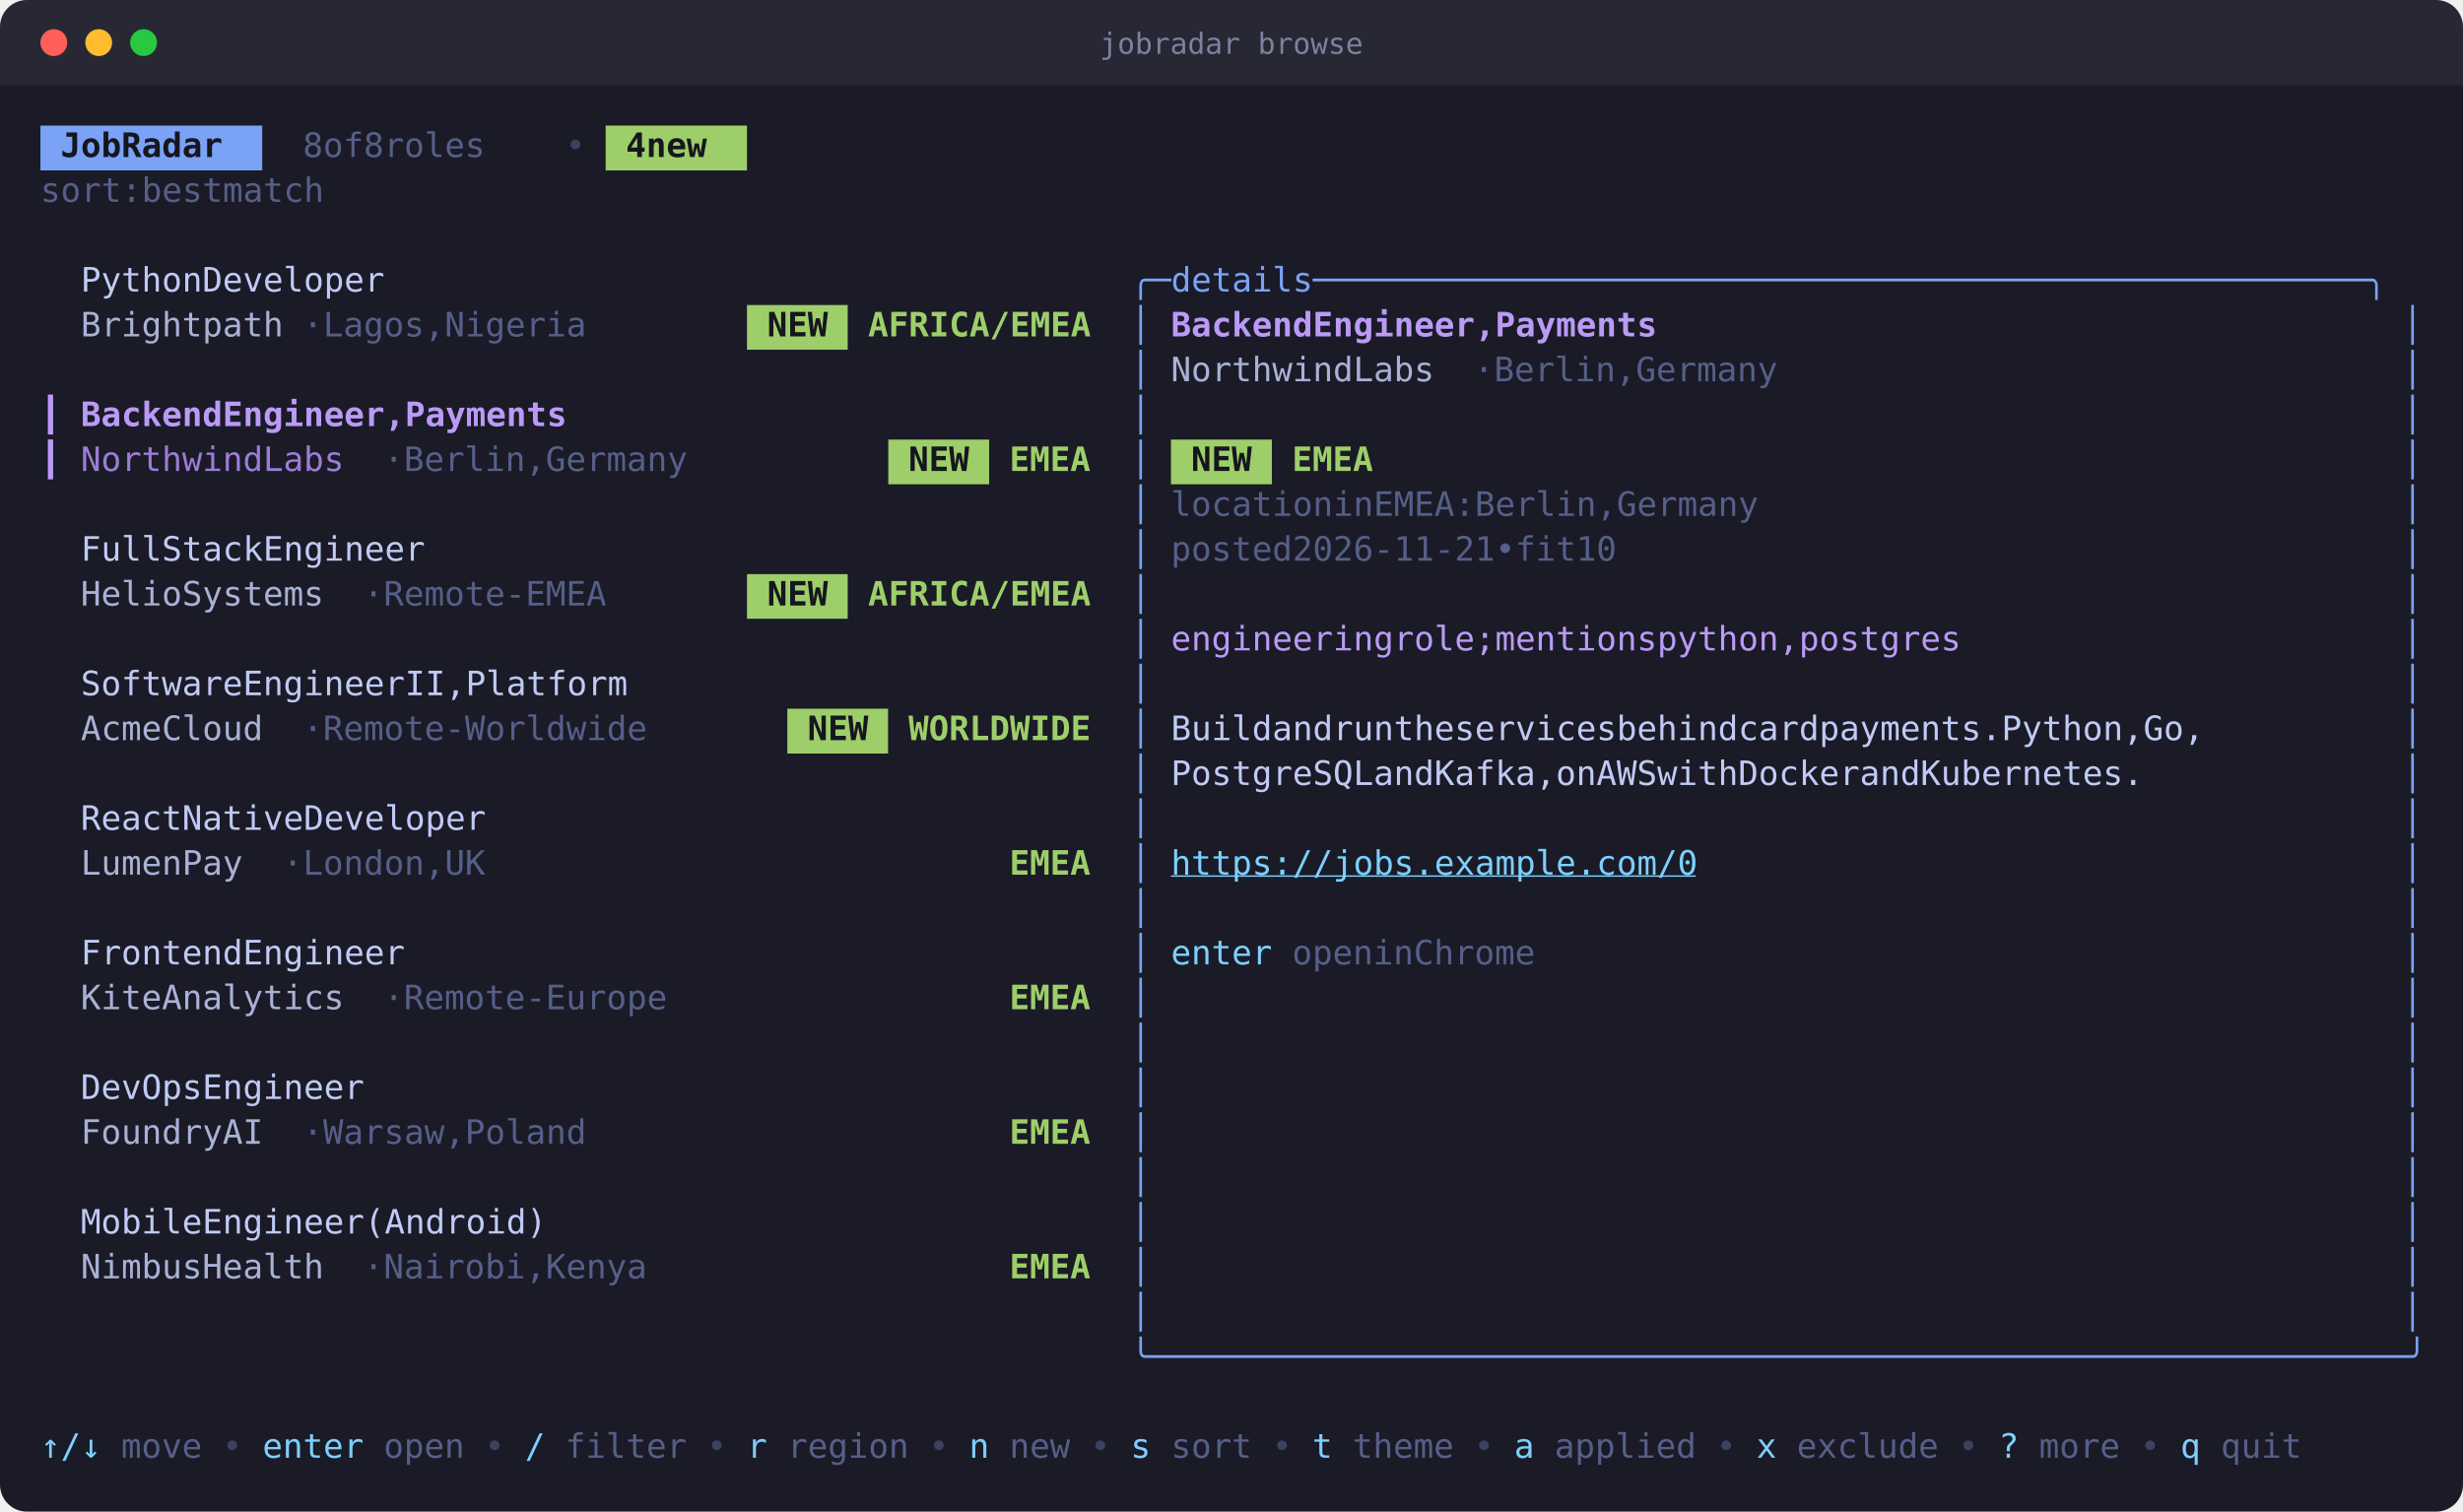
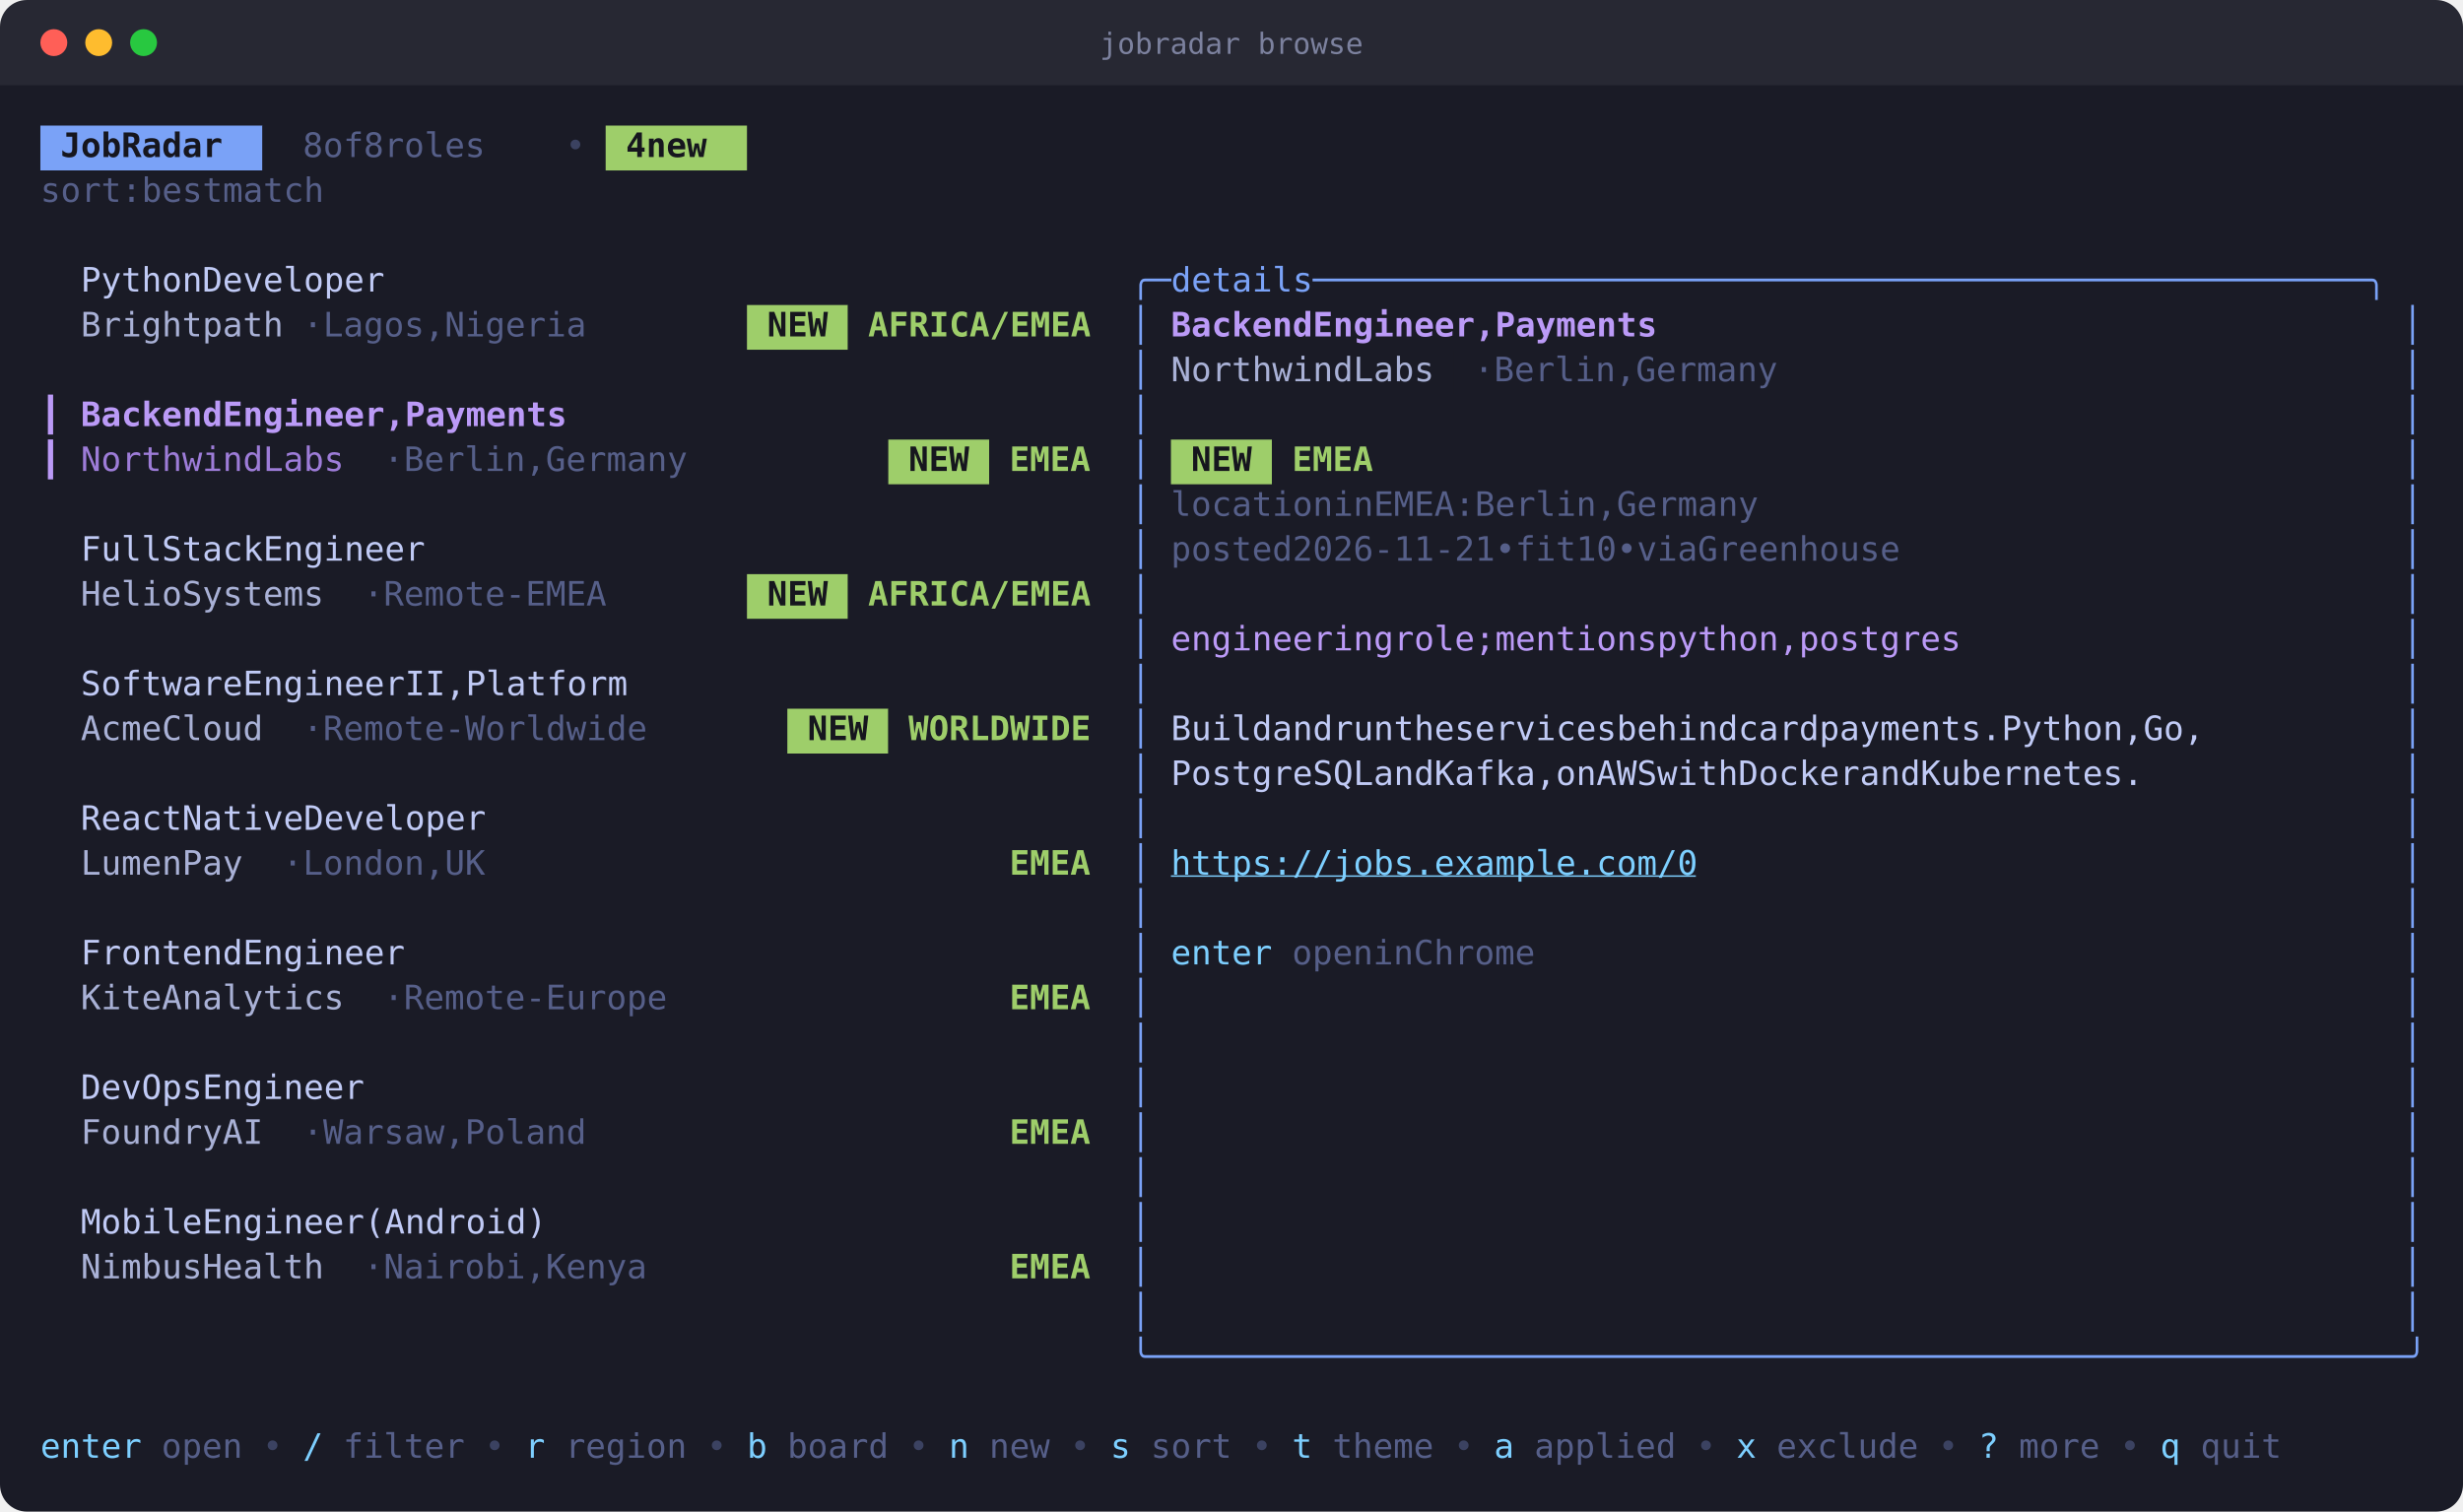
<svg xmlns="http://www.w3.org/2000/svg" width="1098" height="674" viewBox="0 0 1098 674" role="img" aria-label="jobradar browse">
  <rect width="1098" height="674" rx="12" fill="#1A1B26" />
  <path d="M0 12a12 12 0 0 1 12-12h1074a12 12 0 0 1 12 12v26H0z" fill="#ffffff" fill-opacity="0.06" />
  <circle cx="24" cy="19" r="6" fill="#ff5f57" />
  <circle cx="44" cy="19" r="6" fill="#febc2e" />
  <circle cx="64" cy="19" r="6" fill="#28c840" />
  <text x="549" y="24" text-anchor="middle" font-family="'Cascadia Mono','SF Mono',Menlo,Consolas,'DejaVu Sans Mono','Liberation Mono',monospace" font-size="13" fill="#C0CAF5" fill-opacity="0.55">jobradar browse</text>
  <g font-family="'Cascadia Mono','SF Mono',Menlo,Consolas,'DejaVu Sans Mono','Liberation Mono',monospace" font-size="15" text-rendering="geometricPrecision">
    <rect x="18" y="56" width="99" height="20" fill="#7AA2F7" />
    <text x="27 36 45 63 72 81 90 99" y="70" fill="#16161E" font-weight="700">JobRadar</text>
    <rect x="117" y="56" width="126" height="20" fill="#1A1B26" />
    <text x="135 153 162 180 198 207 216 225 234" y="70" fill="#565F89">8of8roles</text>
    <rect x="243" y="56" width="27" height="20" fill="#1A1B26" />
    <text x="252" y="70" fill="#3B4261">•</text>
    <rect x="270" y="56" width="63" height="20" fill="#9ECE6A" />
    <text x="279 297 306 315" y="70" fill="#16161E" font-weight="700">4new</text>
    <rect x="18" y="76" width="144" height="20" fill="#1A1B26" />
    <text x="18 27 36 45 54 72 81 90 99 117 126 135 144 153" y="90" fill="#565F89">sort:bestmatch</text>
    <rect x="18" y="116" width="18" height="20" fill="#1A1B26" />
    <rect x="36" y="116" width="144" height="20" fill="#1A1B26" />
    <text x="36 45 54 63 72 81 99 108 117 126 135 144 153 162 171" y="130" fill="#C0CAF5">PythonDeveloper</text>
    <rect x="180" y="116" width="306" height="20" fill="#1A1B26" />
    <rect x="486" y="116" width="18" height="20" fill="#1A1B26" />
    <rect x="504" y="116" width="576" height="20" fill="#1A1B26" />
    <text x="504 513 531 540 549 558 567 576 585 603 612 621 630 639 648 657 666 675 684 693 702 711 720 729 738 747 756 765 774 783 792 801 810 819 828 837 846 855 864 873 882 891 900 909 918 927 936 945 954 963 972 981 990 999 1008 1017 1026 1035 1044 1053 1062 1071" y="130" fill="#7AA2F7">╭─details────────────────────────────────────────────────────╮</text>
    <rect x="18" y="136" width="18" height="20" fill="#1A1B26" />
    <rect x="36" y="136" width="90" height="20" fill="#1A1B26" />
    <text x="36 45 54 63 72 81 90 99 108 117" y="150" fill="#A9B1D6">Brightpath</text>
    <rect x="126" y="136" width="153" height="20" fill="#1A1B26" />
    <text x="135 153 162 171 180 189 198 216 225 234 243 252 261 270" y="150" fill="#565F89">·Lagos,Nigeria</text>
    <rect x="279" y="136" width="54" height="20" fill="#1A1B26" />
    <rect x="333" y="136" width="45" height="20" fill="#9ECE6A" />
    <text x="342 351 360" y="150" fill="#16161E" font-weight="700">NEW</text>
    <rect x="378" y="136" width="9" height="20" fill="#1A1B26" />
    <rect x="387" y="136" width="99" height="20" fill="#1A1B26" />
    <text x="387 396 405 414 423 432 441 450 459 468 477" y="150" fill="#9ECE6A" font-weight="700">AFRICA/EMEA</text>
    <rect x="486" y="136" width="18" height="20" fill="#1A1B26" />
    <rect x="504" y="136" width="18" height="20" fill="#1A1B26" />
    <text x="504" y="150" fill="#7AA2F7">│</text>
    <rect x="522" y="136" width="234" height="20" fill="#1A1B26" />
    <text x="522 531 540 549 558 567 576 594 603 612 621 630 639 648 657 666 684 693 702 711 720 729 738 747" y="150" fill="#BB9AF7" font-weight="700">BackendEngineer,Payments</text>
    <rect x="756" y="136" width="306" height="20" fill="#1A1B26" />
    <rect x="1062" y="136" width="18" height="20" fill="#1A1B26" />
    <text x="1071" y="150" fill="#7AA2F7">│</text>
    <rect x="18" y="156" width="468" height="20" fill="#1A1B26" />
    <rect x="486" y="156" width="18" height="20" fill="#1A1B26" />
    <rect x="504" y="156" width="18" height="20" fill="#1A1B26" />
    <text x="504" y="170" fill="#7AA2F7">│</text>
    <rect x="522" y="156" width="126" height="20" fill="#1A1B26" />
    <text x="522 531 540 549 558 567 576 585 594 612 621 630 639" y="170" fill="#A9B1D6">NorthwindLabs</text>
    <rect x="648" y="156" width="162" height="20" fill="#1A1B26" />
    <text x="657 675 684 693 702 711 720 729 747 756 765 774 783 792 801" y="170" fill="#565F89">·Berlin,Germany</text>
    <rect x="810" y="156" width="252" height="20" fill="#1A1B26" />
    <rect x="1062" y="156" width="18" height="20" fill="#1A1B26" />
    <text x="1071" y="170" fill="#7AA2F7">│</text>
    <rect x="18" y="176" width="18" height="20" fill="#1A1B26" />
    <text x="18" y="190" fill="#BB9AF7" font-weight="700">┃</text>
    <rect x="36" y="176" width="234" height="20" fill="#1A1B26" />
    <text x="36 45 54 63 72 81 90 108 117 126 135 144 153 162 171 180 198 207 216 225 234 243 252 261" y="190" fill="#BB9AF7" font-weight="700">BackendEngineer,Payments</text>
    <rect x="270" y="176" width="216" height="20" fill="#1A1B26" />
    <rect x="486" y="176" width="18" height="20" fill="#1A1B26" />
    <rect x="504" y="176" width="18" height="20" fill="#1A1B26" />
    <text x="504" y="190" fill="#7AA2F7">│</text>
    <rect x="522" y="176" width="540" height="20" fill="#1A1B26" />
    <rect x="1062" y="176" width="18" height="20" fill="#1A1B26" />
    <text x="1071" y="190" fill="#7AA2F7">│</text>
    <rect x="18" y="196" width="18" height="20" fill="#1A1B26" />
    <text x="18" y="210" fill="#BB9AF7" font-weight="700">┃</text>
    <rect x="36" y="196" width="126" height="20" fill="#1A1B26" />
    <text x="36 45 54 63 72 81 90 99 108 126 135 144 153" y="210" fill="#9D7CD8">NorthwindLabs</text>
    <rect x="162" y="196" width="162" height="20" fill="#1A1B26" />
    <text x="171 189 198 207 216 225 234 243 261 270 279 288 297 306 315" y="210" fill="#565F89">·Berlin,Germany</text>
    <rect x="324" y="196" width="72" height="20" fill="#1A1B26" />
    <rect x="396" y="196" width="45" height="20" fill="#9ECE6A" />
    <text x="405 414 423" y="210" fill="#16161E" font-weight="700">NEW</text>
    <rect x="441" y="196" width="9" height="20" fill="#1A1B26" />
    <rect x="450" y="196" width="36" height="20" fill="#1A1B26" />
    <text x="450 459 468 477" y="210" fill="#9ECE6A" font-weight="700">EMEA</text>
    <rect x="486" y="196" width="18" height="20" fill="#1A1B26" />
    <rect x="504" y="196" width="18" height="20" fill="#1A1B26" />
    <text x="504" y="210" fill="#7AA2F7">│</text>
    <rect x="522" y="196" width="45" height="20" fill="#9ECE6A" />
    <text x="531 540 549" y="210" fill="#16161E" font-weight="700">NEW</text>
    <rect x="567" y="196" width="9" height="20" fill="#1A1B26" />
    <rect x="576" y="196" width="36" height="20" fill="#1A1B26" />
    <text x="576 585 594 603" y="210" fill="#9ECE6A" font-weight="700">EMEA</text>
    <rect x="612" y="196" width="450" height="20" fill="#1A1B26" />
    <rect x="1062" y="196" width="18" height="20" fill="#1A1B26" />
    <text x="1071" y="210" fill="#7AA2F7">│</text>
    <rect x="18" y="216" width="468" height="20" fill="#1A1B26" />
    <rect x="486" y="216" width="18" height="20" fill="#1A1B26" />
    <rect x="504" y="216" width="18" height="20" fill="#1A1B26" />
    <text x="504" y="230" fill="#7AA2F7">│</text>
    <rect x="522" y="216" width="297" height="20" fill="#1A1B26" />
    <text x="522 531 540 549 558 567 576 585 603 612 630 639 648 657 666 684 693 702 711 720 729 738 756 765 774 783 792 801 810" y="230" fill="#565F89">locationinEMEA:Berlin,Germany</text>
    <rect x="819" y="216" width="243" height="20" fill="#1A1B26" />
    <rect x="1062" y="216" width="18" height="20" fill="#1A1B26" />
    <text x="1071" y="230" fill="#7AA2F7">│</text>
    <rect x="18" y="236" width="18" height="20" fill="#1A1B26" />
    <rect x="36" y="236" width="171" height="20" fill="#1A1B26" />
    <text x="36 45 54 63 81 90 99 108 117 135 144 153 162 171 180 189 198" y="250" fill="#C0CAF5">FullStackEngineer</text>
    <rect x="207" y="236" width="279" height="20" fill="#1A1B26" />
    <rect x="486" y="236" width="18" height="20" fill="#1A1B26" />
    <rect x="504" y="236" width="18" height="20" fill="#1A1B26" />
    <text x="504" y="250" fill="#7AA2F7">│</text>
-     <rect x="522" y="236" width="234" height="20" fill="#1A1B26" />
-     <text x="522 531 540 549 558 567 585 594 603 612 621 630 639 648 657 666 684 702 711 720 738 747" y="250" fill="#565F89">posted2026-11-21•fit10</text>
-     <rect x="756" y="236" width="306" height="20" fill="#1A1B26" />
+     <rect x="522" y="236" width="387" height="20" fill="#1A1B26" />
+     <text x="522 531 540 549 558 567 585 594 603 612 621 630 639 648 657 666 684 702 711 720 738 747 765 783 792 801 819 828 837 846 855 864 873 882 891 900" y="250" fill="#565F89">posted2026-11-21•fit10•viaGreenhouse</text>
+     <rect x="909" y="236" width="153" height="20" fill="#1A1B26" />
    <rect x="1062" y="236" width="18" height="20" fill="#1A1B26" />
    <text x="1071" y="250" fill="#7AA2F7">│</text>
    <rect x="18" y="256" width="18" height="20" fill="#1A1B26" />
    <rect x="36" y="256" width="117" height="20" fill="#1A1B26" />
    <text x="36 45 54 63 72 90 99 108 117 126 135 144" y="270" fill="#A9B1D6">HelioSystems</text>
    <rect x="153" y="256" width="144" height="20" fill="#1A1B26" />
    <text x="162 180 189 198 207 216 225 243 261 270 279 288" y="270" fill="#565F89">·Remote-EMEA</text>
    <rect x="297" y="256" width="36" height="20" fill="#1A1B26" />
    <rect x="333" y="256" width="45" height="20" fill="#9ECE6A" />
    <text x="342 351 360" y="270" fill="#16161E" font-weight="700">NEW</text>
    <rect x="378" y="256" width="9" height="20" fill="#1A1B26" />
    <rect x="387" y="256" width="99" height="20" fill="#1A1B26" />
    <text x="387 396 405 414 423 432 441 450 459 468 477" y="270" fill="#9ECE6A" font-weight="700">AFRICA/EMEA</text>
    <rect x="486" y="256" width="18" height="20" fill="#1A1B26" />
    <rect x="504" y="256" width="18" height="20" fill="#1A1B26" />
    <text x="504" y="270" fill="#7AA2F7">│</text>
    <rect x="522" y="256" width="540" height="20" fill="#1A1B26" />
    <rect x="1062" y="256" width="18" height="20" fill="#1A1B26" />
    <text x="1071" y="270" fill="#7AA2F7">│</text>
    <rect x="18" y="276" width="468" height="20" fill="#1A1B26" />
    <rect x="486" y="276" width="18" height="20" fill="#1A1B26" />
    <rect x="504" y="276" width="18" height="20" fill="#1A1B26" />
    <text x="504" y="290" fill="#7AA2F7">│</text>
    <rect x="522" y="276" width="387" height="20" fill="#1A1B26" />
    <text x="522 531 540 549 558 567 576 585 594 603 612 630 639 648 657 666 684 693 702 711 720 729 738 747 765 774 783 792 801 810 819 837 846 855 864 873 882 891 900" y="290" fill="#BB9AF7">engineeringrole;mentionspython,postgres</text>
    <rect x="909" y="276" width="153" height="20" fill="#1A1B26" />
    <rect x="1062" y="276" width="18" height="20" fill="#1A1B26" />
    <text x="1071" y="290" fill="#7AA2F7">│</text>
    <rect x="18" y="296" width="18" height="20" fill="#1A1B26" />
    <rect x="36" y="296" width="270" height="20" fill="#1A1B26" />
    <text x="36 45 54 63 72 81 90 99 117 126 135 144 153 162 171 180 198 207 216 234 243 252 261 270 279 288 297" y="310" fill="#C0CAF5">SoftwareEngineerII,Platform</text>
    <rect x="306" y="296" width="180" height="20" fill="#1A1B26" />
    <rect x="486" y="296" width="18" height="20" fill="#1A1B26" />
    <rect x="504" y="296" width="18" height="20" fill="#1A1B26" />
    <text x="504" y="310" fill="#7AA2F7">│</text>
    <rect x="522" y="296" width="540" height="20" fill="#1A1B26" />
    <rect x="1062" y="296" width="18" height="20" fill="#1A1B26" />
    <text x="1071" y="310" fill="#7AA2F7">│</text>
    <rect x="18" y="316" width="18" height="20" fill="#1A1B26" />
    <rect x="36" y="316" width="90" height="20" fill="#1A1B26" />
    <text x="36 45 54 63 81 90 99 108 117" y="330" fill="#A9B1D6">AcmeCloud</text>
    <rect x="126" y="316" width="189" height="20" fill="#1A1B26" />
    <text x="135 153 162 171 180 189 198 216 234 243 252 261 270 279 288 297 306" y="330" fill="#565F89">·Remote-Worldwide</text>
    <rect x="315" y="316" width="36" height="20" fill="#1A1B26" />
    <rect x="351" y="316" width="45" height="20" fill="#9ECE6A" />
    <text x="360 369 378" y="330" fill="#16161E" font-weight="700">NEW</text>
    <rect x="396" y="316" width="9" height="20" fill="#1A1B26" />
    <rect x="405" y="316" width="81" height="20" fill="#1A1B26" />
    <text x="405 414 423 432 441 450 459 468 477" y="330" fill="#9ECE6A" font-weight="700">WORLDWIDE</text>
    <rect x="486" y="316" width="18" height="20" fill="#1A1B26" />
    <rect x="504" y="316" width="18" height="20" fill="#1A1B26" />
    <text x="504" y="330" fill="#7AA2F7">│</text>
    <rect x="522" y="316" width="540" height="20" fill="#1A1B26" />
    <text x="522 531 540 549 558 576 585 594 612 621 630 648 657 666 684 693 702 711 720 729 738 747 765 774 783 792 801 810 828 837 846 855 873 882 891 900 909 918 927 936 945 963 972 981 990 999 1008 1017 1035 1044 1053" y="330" fill="#C0CAF5">Buildandruntheservicesbehindcardpayments.Python,Go,</text>
    <rect x="1062" y="316" width="18" height="20" fill="#1A1B26" />
    <text x="1071" y="330" fill="#7AA2F7">│</text>
    <rect x="18" y="336" width="468" height="20" fill="#1A1B26" />
    <rect x="486" y="336" width="18" height="20" fill="#1A1B26" />
    <rect x="504" y="336" width="18" height="20" fill="#1A1B26" />
    <text x="504" y="350" fill="#7AA2F7">│</text>
    <rect x="522" y="336" width="504" height="20" fill="#1A1B26" />
    <text x="522 531 540 549 558 567 576 585 594 603 621 630 639 657 666 675 684 693 702 720 729 747 756 765 783 792 801 810 828 837 846 855 864 873 891 900 909 927 936 945 954 963 972 981 990 999 1008 1017" y="350" fill="#C0CAF5">PostgreSQLandKafka,onAWSwithDockerandKubernetes.</text>
    <rect x="1026" y="336" width="36" height="20" fill="#1A1B26" />
    <rect x="1062" y="336" width="18" height="20" fill="#1A1B26" />
    <text x="1071" y="350" fill="#7AA2F7">│</text>
    <rect x="18" y="356" width="18" height="20" fill="#1A1B26" />
    <rect x="36" y="356" width="198" height="20" fill="#1A1B26" />
    <text x="36 45 54 63 72 90 99 108 117 126 135 153 162 171 180 189 198 207 216 225" y="370" fill="#C0CAF5">ReactNativeDeveloper</text>
    <rect x="234" y="356" width="252" height="20" fill="#1A1B26" />
    <rect x="486" y="356" width="18" height="20" fill="#1A1B26" />
    <rect x="504" y="356" width="18" height="20" fill="#1A1B26" />
    <text x="504" y="370" fill="#7AA2F7">│</text>
    <rect x="522" y="356" width="540" height="20" fill="#1A1B26" />
    <rect x="1062" y="356" width="18" height="20" fill="#1A1B26" />
    <text x="1071" y="370" fill="#7AA2F7">│</text>
    <rect x="18" y="376" width="18" height="20" fill="#1A1B26" />
    <rect x="36" y="376" width="81" height="20" fill="#1A1B26" />
    <text x="36 45 54 63 72 90 99 108" y="390" fill="#A9B1D6">LumenPay</text>
    <rect x="117" y="376" width="117" height="20" fill="#1A1B26" />
    <text x="126 144 153 162 171 180 189 198 216 225" y="390" fill="#565F89">·London,UK</text>
    <rect x="234" y="376" width="216" height="20" fill="#1A1B26" />
    <rect x="450" y="376" width="36" height="20" fill="#1A1B26" />
    <text x="450 459 468 477" y="390" fill="#9ECE6A" font-weight="700">EMEA</text>
    <rect x="486" y="376" width="18" height="20" fill="#1A1B26" />
    <rect x="504" y="376" width="18" height="20" fill="#1A1B26" />
    <text x="504" y="390" fill="#7AA2F7">│</text>
    <rect x="522" y="376" width="234" height="20" fill="#1A1B26" />
    <text x="522 531 540 549 558 567 576 585 594 603 612 621 630 639 648 657 666 675 684 693 702 711 720 729 738 747" y="390" fill="#7DCFFF" text-decoration="underline">https://jobs.example.com/0</text>
    <rect x="756" y="376" width="306" height="20" fill="#1A1B26" />
    <rect x="1062" y="376" width="18" height="20" fill="#1A1B26" />
    <text x="1071" y="390" fill="#7AA2F7">│</text>
    <rect x="18" y="396" width="468" height="20" fill="#1A1B26" />
    <rect x="486" y="396" width="18" height="20" fill="#1A1B26" />
    <rect x="504" y="396" width="18" height="20" fill="#1A1B26" />
    <text x="504" y="410" fill="#7AA2F7">│</text>
    <rect x="522" y="396" width="540" height="20" fill="#1A1B26" />
    <rect x="1062" y="396" width="18" height="20" fill="#1A1B26" />
    <text x="1071" y="410" fill="#7AA2F7">│</text>
    <rect x="18" y="416" width="18" height="20" fill="#1A1B26" />
    <rect x="36" y="416" width="153" height="20" fill="#1A1B26" />
    <text x="36 45 54 63 72 81 90 99 117 126 135 144 153 162 171 180" y="430" fill="#C0CAF5">FrontendEngineer</text>
    <rect x="189" y="416" width="297" height="20" fill="#1A1B26" />
    <rect x="486" y="416" width="18" height="20" fill="#1A1B26" />
    <rect x="504" y="416" width="18" height="20" fill="#1A1B26" />
    <text x="504" y="430" fill="#7AA2F7">│</text>
    <rect x="522" y="416" width="45" height="20" fill="#1A1B26" />
    <text x="522 531 540 549 558" y="430" fill="#7DCFFF">enter</text>
    <rect x="567" y="416" width="135" height="20" fill="#1A1B26" />
    <text x="576 585 594 603 621 630 648 657 666 675 684 693" y="430" fill="#565F89">openinChrome</text>
    <rect x="702" y="416" width="360" height="20" fill="#1A1B26" />
    <rect x="1062" y="416" width="18" height="20" fill="#1A1B26" />
    <text x="1071" y="430" fill="#7AA2F7">│</text>
    <rect x="18" y="436" width="18" height="20" fill="#1A1B26" />
    <rect x="36" y="436" width="126" height="20" fill="#1A1B26" />
    <text x="36 45 54 63 81 90 99 108 117 126 135 144 153" y="450" fill="#A9B1D6">KiteAnalytics</text>
    <rect x="162" y="436" width="162" height="20" fill="#1A1B26" />
    <text x="171 189 198 207 216 225 234 252 270 279 288 297 306 315" y="450" fill="#565F89">·Remote-Europe</text>
    <rect x="324" y="436" width="126" height="20" fill="#1A1B26" />
    <rect x="450" y="436" width="36" height="20" fill="#1A1B26" />
    <text x="450 459 468 477" y="450" fill="#9ECE6A" font-weight="700">EMEA</text>
    <rect x="486" y="436" width="18" height="20" fill="#1A1B26" />
    <rect x="504" y="436" width="18" height="20" fill="#1A1B26" />
    <text x="504" y="450" fill="#7AA2F7">│</text>
    <rect x="522" y="436" width="540" height="20" fill="#1A1B26" />
    <rect x="1062" y="436" width="18" height="20" fill="#1A1B26" />
    <text x="1071" y="450" fill="#7AA2F7">│</text>
    <rect x="18" y="456" width="468" height="20" fill="#1A1B26" />
    <rect x="486" y="456" width="18" height="20" fill="#1A1B26" />
    <rect x="504" y="456" width="18" height="20" fill="#1A1B26" />
    <text x="504" y="470" fill="#7AA2F7">│</text>
    <rect x="522" y="456" width="540" height="20" fill="#1A1B26" />
    <rect x="1062" y="456" width="18" height="20" fill="#1A1B26" />
    <text x="1071" y="470" fill="#7AA2F7">│</text>
    <rect x="18" y="476" width="18" height="20" fill="#1A1B26" />
    <rect x="36" y="476" width="135" height="20" fill="#1A1B26" />
    <text x="36 45 54 63 72 81 99 108 117 126 135 144 153 162" y="490" fill="#C0CAF5">DevOpsEngineer</text>
    <rect x="171" y="476" width="315" height="20" fill="#1A1B26" />
    <rect x="486" y="476" width="18" height="20" fill="#1A1B26" />
    <rect x="504" y="476" width="18" height="20" fill="#1A1B26" />
    <text x="504" y="490" fill="#7AA2F7">│</text>
    <rect x="522" y="476" width="540" height="20" fill="#1A1B26" />
    <rect x="1062" y="476" width="18" height="20" fill="#1A1B26" />
    <text x="1071" y="490" fill="#7AA2F7">│</text>
    <rect x="18" y="496" width="18" height="20" fill="#1A1B26" />
    <rect x="36" y="496" width="90" height="20" fill="#1A1B26" />
    <text x="36 45 54 63 72 81 90 108 117" y="510" fill="#A9B1D6">FoundryAI</text>
    <rect x="126" y="496" width="153" height="20" fill="#1A1B26" />
    <text x="135 153 162 171 180 189 198 207 225 234 243 252 261 270" y="510" fill="#565F89">·Warsaw,Poland</text>
    <rect x="279" y="496" width="171" height="20" fill="#1A1B26" />
    <rect x="450" y="496" width="36" height="20" fill="#1A1B26" />
    <text x="450 459 468 477" y="510" fill="#9ECE6A" font-weight="700">EMEA</text>
    <rect x="486" y="496" width="18" height="20" fill="#1A1B26" />
    <rect x="504" y="496" width="18" height="20" fill="#1A1B26" />
    <text x="504" y="510" fill="#7AA2F7">│</text>
    <rect x="522" y="496" width="540" height="20" fill="#1A1B26" />
    <rect x="1062" y="496" width="18" height="20" fill="#1A1B26" />
    <text x="1071" y="510" fill="#7AA2F7">│</text>
    <rect x="18" y="516" width="468" height="20" fill="#1A1B26" />
    <rect x="486" y="516" width="18" height="20" fill="#1A1B26" />
    <rect x="504" y="516" width="18" height="20" fill="#1A1B26" />
    <text x="504" y="530" fill="#7AA2F7">│</text>
    <rect x="522" y="516" width="540" height="20" fill="#1A1B26" />
    <rect x="1062" y="516" width="18" height="20" fill="#1A1B26" />
    <text x="1071" y="530" fill="#7AA2F7">│</text>
    <rect x="18" y="536" width="18" height="20" fill="#1A1B26" />
    <rect x="36" y="536" width="225" height="20" fill="#1A1B26" />
    <text x="36 45 54 63 72 81 99 108 117 126 135 144 153 162 180 189 198 207 216 225 234 243 252" y="550" fill="#C0CAF5">MobileEngineer(Android)</text>
    <rect x="261" y="536" width="225" height="20" fill="#1A1B26" />
    <rect x="486" y="536" width="18" height="20" fill="#1A1B26" />
    <rect x="504" y="536" width="18" height="20" fill="#1A1B26" />
    <text x="504" y="550" fill="#7AA2F7">│</text>
    <rect x="522" y="536" width="540" height="20" fill="#1A1B26" />
    <rect x="1062" y="536" width="18" height="20" fill="#1A1B26" />
    <text x="1071" y="550" fill="#7AA2F7">│</text>
    <rect x="18" y="556" width="18" height="20" fill="#1A1B26" />
    <rect x="36" y="556" width="117" height="20" fill="#1A1B26" />
    <text x="36 45 54 63 72 81 99 108 117 126 135 144" y="570" fill="#A9B1D6">NimbusHealth</text>
    <rect x="153" y="556" width="153" height="20" fill="#1A1B26" />
    <text x="162 180 189 198 207 216 225 234 243 261 270 279 288 297" y="570" fill="#565F89">·Nairobi,Kenya</text>
    <rect x="306" y="556" width="144" height="20" fill="#1A1B26" />
    <rect x="450" y="556" width="36" height="20" fill="#1A1B26" />
    <text x="450 459 468 477" y="570" fill="#9ECE6A" font-weight="700">EMEA</text>
    <rect x="486" y="556" width="18" height="20" fill="#1A1B26" />
    <rect x="504" y="556" width="18" height="20" fill="#1A1B26" />
    <text x="504" y="570" fill="#7AA2F7">│</text>
    <rect x="522" y="556" width="540" height="20" fill="#1A1B26" />
    <rect x="1062" y="556" width="18" height="20" fill="#1A1B26" />
    <text x="1071" y="570" fill="#7AA2F7">│</text>
    <rect x="18" y="576" width="468" height="20" fill="#1A1B26" />
    <rect x="486" y="576" width="18" height="20" fill="#1A1B26" />
    <rect x="504" y="576" width="18" height="20" fill="#1A1B26" />
    <text x="504" y="590" fill="#7AA2F7">│</text>
    <rect x="522" y="576" width="540" height="20" fill="#1A1B26" />
    <rect x="1062" y="576" width="18" height="20" fill="#1A1B26" />
    <text x="1071" y="590" fill="#7AA2F7">│</text>
    <rect x="18" y="596" width="468" height="20" fill="#1A1B26" />
    <rect x="486" y="596" width="18" height="20" fill="#1A1B26" />
    <rect x="504" y="596" width="576" height="20" fill="#1A1B26" />
    <text x="504 513 522 531 540 549 558 567 576 585 594 603 612 621 630 639 648 657 666 675 684 693 702 711 720 729 738 747 756 765 774 783 792 801 810 819 828 837 846 855 864 873 882 891 900 909 918 927 936 945 954 963 972 981 990 999 1008 1017 1026 1035 1044 1053 1062 1071" y="610" fill="#7AA2F7">╰──────────────────────────────────────────────────────────────╯</text>
    <rect x="18" y="616" width="1062" height="20" fill="#1A1B26" />
-     <rect x="18" y="636" width="27" height="20" fill="#1A1B26" />
-     <text x="18 27 36" y="650" fill="#7DCFFF">↑/↓</text>
-     <rect x="45" y="636" width="45" height="20" fill="#1A1B26" />
-     <text x="54 63 72 81" y="650" fill="#565F89">move</text>
-     <rect x="90" y="636" width="27" height="20" fill="#1A1B26" />
-     <text x="99" y="650" fill="#3B4261">•</text>
-     <rect x="117" y="636" width="45" height="20" fill="#1A1B26" />
-     <text x="117 126 135 144 153" y="650" fill="#7DCFFF">enter</text>
-     <rect x="162" y="636" width="45" height="20" fill="#1A1B26" />
-     <text x="171 180 189 198" y="650" fill="#565F89">open</text>
+     <rect x="18" y="636" width="45" height="20" fill="#1A1B26" />
+     <text x="18 27 36 45 54" y="650" fill="#7DCFFF">enter</text>
+     <rect x="63" y="636" width="45" height="20" fill="#1A1B26" />
+     <text x="72 81 90 99" y="650" fill="#565F89">open</text>
+     <rect x="108" y="636" width="27" height="20" fill="#1A1B26" />
+     <text x="117" y="650" fill="#3B4261">•</text>
+     <rect x="135" y="636" width="9" height="20" fill="#1A1B26" />
+     <text x="135" y="650" fill="#7DCFFF">/</text>
+     <rect x="144" y="636" width="63" height="20" fill="#1A1B26" />
+     <text x="153 162 171 180 189 198" y="650" fill="#565F89">filter</text>
    <rect x="207" y="636" width="27" height="20" fill="#1A1B26" />
    <text x="216" y="650" fill="#3B4261">•</text>
    <rect x="234" y="636" width="9" height="20" fill="#1A1B26" />
-     <text x="234" y="650" fill="#7DCFFF">/</text>
+     <text x="234" y="650" fill="#7DCFFF">r</text>
    <rect x="243" y="636" width="63" height="20" fill="#1A1B26" />
-     <text x="252 261 270 279 288 297" y="650" fill="#565F89">filter</text>
+     <text x="252 261 270 279 288 297" y="650" fill="#565F89">region</text>
    <rect x="306" y="636" width="27" height="20" fill="#1A1B26" />
    <text x="315" y="650" fill="#3B4261">•</text>
    <rect x="333" y="636" width="9" height="20" fill="#1A1B26" />
-     <text x="333" y="650" fill="#7DCFFF">r</text>
-     <rect x="342" y="636" width="63" height="20" fill="#1A1B26" />
-     <text x="351 360 369 378 387 396" y="650" fill="#565F89">region</text>
-     <rect x="405" y="636" width="27" height="20" fill="#1A1B26" />
-     <text x="414" y="650" fill="#3B4261">•</text>
-     <rect x="432" y="636" width="9" height="20" fill="#1A1B26" />
-     <text x="432" y="650" fill="#7DCFFF">n</text>
-     <rect x="441" y="636" width="36" height="20" fill="#1A1B26" />
-     <text x="450 459 468" y="650" fill="#565F89">new</text>
-     <rect x="477" y="636" width="27" height="20" fill="#1A1B26" />
-     <text x="486" y="650" fill="#3B4261">•</text>
-     <rect x="504" y="636" width="9" height="20" fill="#1A1B26" />
-     <text x="504" y="650" fill="#7DCFFF">s</text>
-     <rect x="513" y="636" width="45" height="20" fill="#1A1B26" />
-     <text x="522 531 540 549" y="650" fill="#565F89">sort</text>
-     <rect x="558" y="636" width="27" height="20" fill="#1A1B26" />
-     <text x="567" y="650" fill="#3B4261">•</text>
-     <rect x="585" y="636" width="9" height="20" fill="#1A1B26" />
-     <text x="585" y="650" fill="#7DCFFF">t</text>
-     <rect x="594" y="636" width="54" height="20" fill="#1A1B26" />
-     <text x="603 612 621 630 639" y="650" fill="#565F89">theme</text>
-     <rect x="648" y="636" width="27" height="20" fill="#1A1B26" />
-     <text x="657" y="650" fill="#3B4261">•</text>
-     <rect x="675" y="636" width="9" height="20" fill="#1A1B26" />
-     <text x="675" y="650" fill="#7DCFFF">a</text>
-     <rect x="684" y="636" width="72" height="20" fill="#1A1B26" />
-     <text x="693 702 711 720 729 738 747" y="650" fill="#565F89">applied</text>
-     <rect x="756" y="636" width="27" height="20" fill="#1A1B26" />
-     <text x="765" y="650" fill="#3B4261">•</text>
-     <rect x="783" y="636" width="9" height="20" fill="#1A1B26" />
-     <text x="783" y="650" fill="#7DCFFF">x</text>
-     <rect x="792" y="636" width="72" height="20" fill="#1A1B26" />
-     <text x="801 810 819 828 837 846 855" y="650" fill="#565F89">exclude</text>
-     <rect x="864" y="636" width="27" height="20" fill="#1A1B26" />
-     <text x="873" y="650" fill="#3B4261">•</text>
-     <rect x="891" y="636" width="9" height="20" fill="#1A1B26" />
-     <text x="891" y="650" fill="#7DCFFF">?</text>
-     <rect x="900" y="636" width="45" height="20" fill="#1A1B26" />
-     <text x="909 918 927 936" y="650" fill="#565F89">more</text>
-     <rect x="945" y="636" width="27" height="20" fill="#1A1B26" />
-     <text x="954" y="650" fill="#3B4261">•</text>
-     <rect x="972" y="636" width="9" height="20" fill="#1A1B26" />
-     <text x="972" y="650" fill="#7DCFFF">q</text>
-     <rect x="981" y="636" width="45" height="20" fill="#1A1B26" />
-     <text x="990 999 1008 1017" y="650" fill="#565F89">quit</text>
+     <text x="333" y="650" fill="#7DCFFF">b</text>
+     <rect x="342" y="636" width="54" height="20" fill="#1A1B26" />
+     <text x="351 360 369 378 387" y="650" fill="#565F89">board</text>
+     <rect x="396" y="636" width="27" height="20" fill="#1A1B26" />
+     <text x="405" y="650" fill="#3B4261">•</text>
+     <rect x="423" y="636" width="9" height="20" fill="#1A1B26" />
+     <text x="423" y="650" fill="#7DCFFF">n</text>
+     <rect x="432" y="636" width="36" height="20" fill="#1A1B26" />
+     <text x="441 450 459" y="650" fill="#565F89">new</text>
+     <rect x="468" y="636" width="27" height="20" fill="#1A1B26" />
+     <text x="477" y="650" fill="#3B4261">•</text>
+     <rect x="495" y="636" width="9" height="20" fill="#1A1B26" />
+     <text x="495" y="650" fill="#7DCFFF">s</text>
+     <rect x="504" y="636" width="45" height="20" fill="#1A1B26" />
+     <text x="513 522 531 540" y="650" fill="#565F89">sort</text>
+     <rect x="549" y="636" width="27" height="20" fill="#1A1B26" />
+     <text x="558" y="650" fill="#3B4261">•</text>
+     <rect x="576" y="636" width="9" height="20" fill="#1A1B26" />
+     <text x="576" y="650" fill="#7DCFFF">t</text>
+     <rect x="585" y="636" width="54" height="20" fill="#1A1B26" />
+     <text x="594 603 612 621 630" y="650" fill="#565F89">theme</text>
+     <rect x="639" y="636" width="27" height="20" fill="#1A1B26" />
+     <text x="648" y="650" fill="#3B4261">•</text>
+     <rect x="666" y="636" width="9" height="20" fill="#1A1B26" />
+     <text x="666" y="650" fill="#7DCFFF">a</text>
+     <rect x="675" y="636" width="72" height="20" fill="#1A1B26" />
+     <text x="684 693 702 711 720 729 738" y="650" fill="#565F89">applied</text>
+     <rect x="747" y="636" width="27" height="20" fill="#1A1B26" />
+     <text x="756" y="650" fill="#3B4261">•</text>
+     <rect x="774" y="636" width="9" height="20" fill="#1A1B26" />
+     <text x="774" y="650" fill="#7DCFFF">x</text>
+     <rect x="783" y="636" width="72" height="20" fill="#1A1B26" />
+     <text x="792 801 810 819 828 837 846" y="650" fill="#565F89">exclude</text>
+     <rect x="855" y="636" width="27" height="20" fill="#1A1B26" />
+     <text x="864" y="650" fill="#3B4261">•</text>
+     <rect x="882" y="636" width="9" height="20" fill="#1A1B26" />
+     <text x="882" y="650" fill="#7DCFFF">?</text>
+     <rect x="891" y="636" width="45" height="20" fill="#1A1B26" />
+     <text x="900 909 918 927" y="650" fill="#565F89">more</text>
+     <rect x="936" y="636" width="27" height="20" fill="#1A1B26" />
+     <text x="945" y="650" fill="#3B4261">•</text>
+     <rect x="963" y="636" width="9" height="20" fill="#1A1B26" />
+     <text x="963" y="650" fill="#7DCFFF">q</text>
+     <rect x="972" y="636" width="45" height="20" fill="#1A1B26" />
+     <text x="981 990 999 1008" y="650" fill="#565F89">quit</text>
  </g>
</svg>
